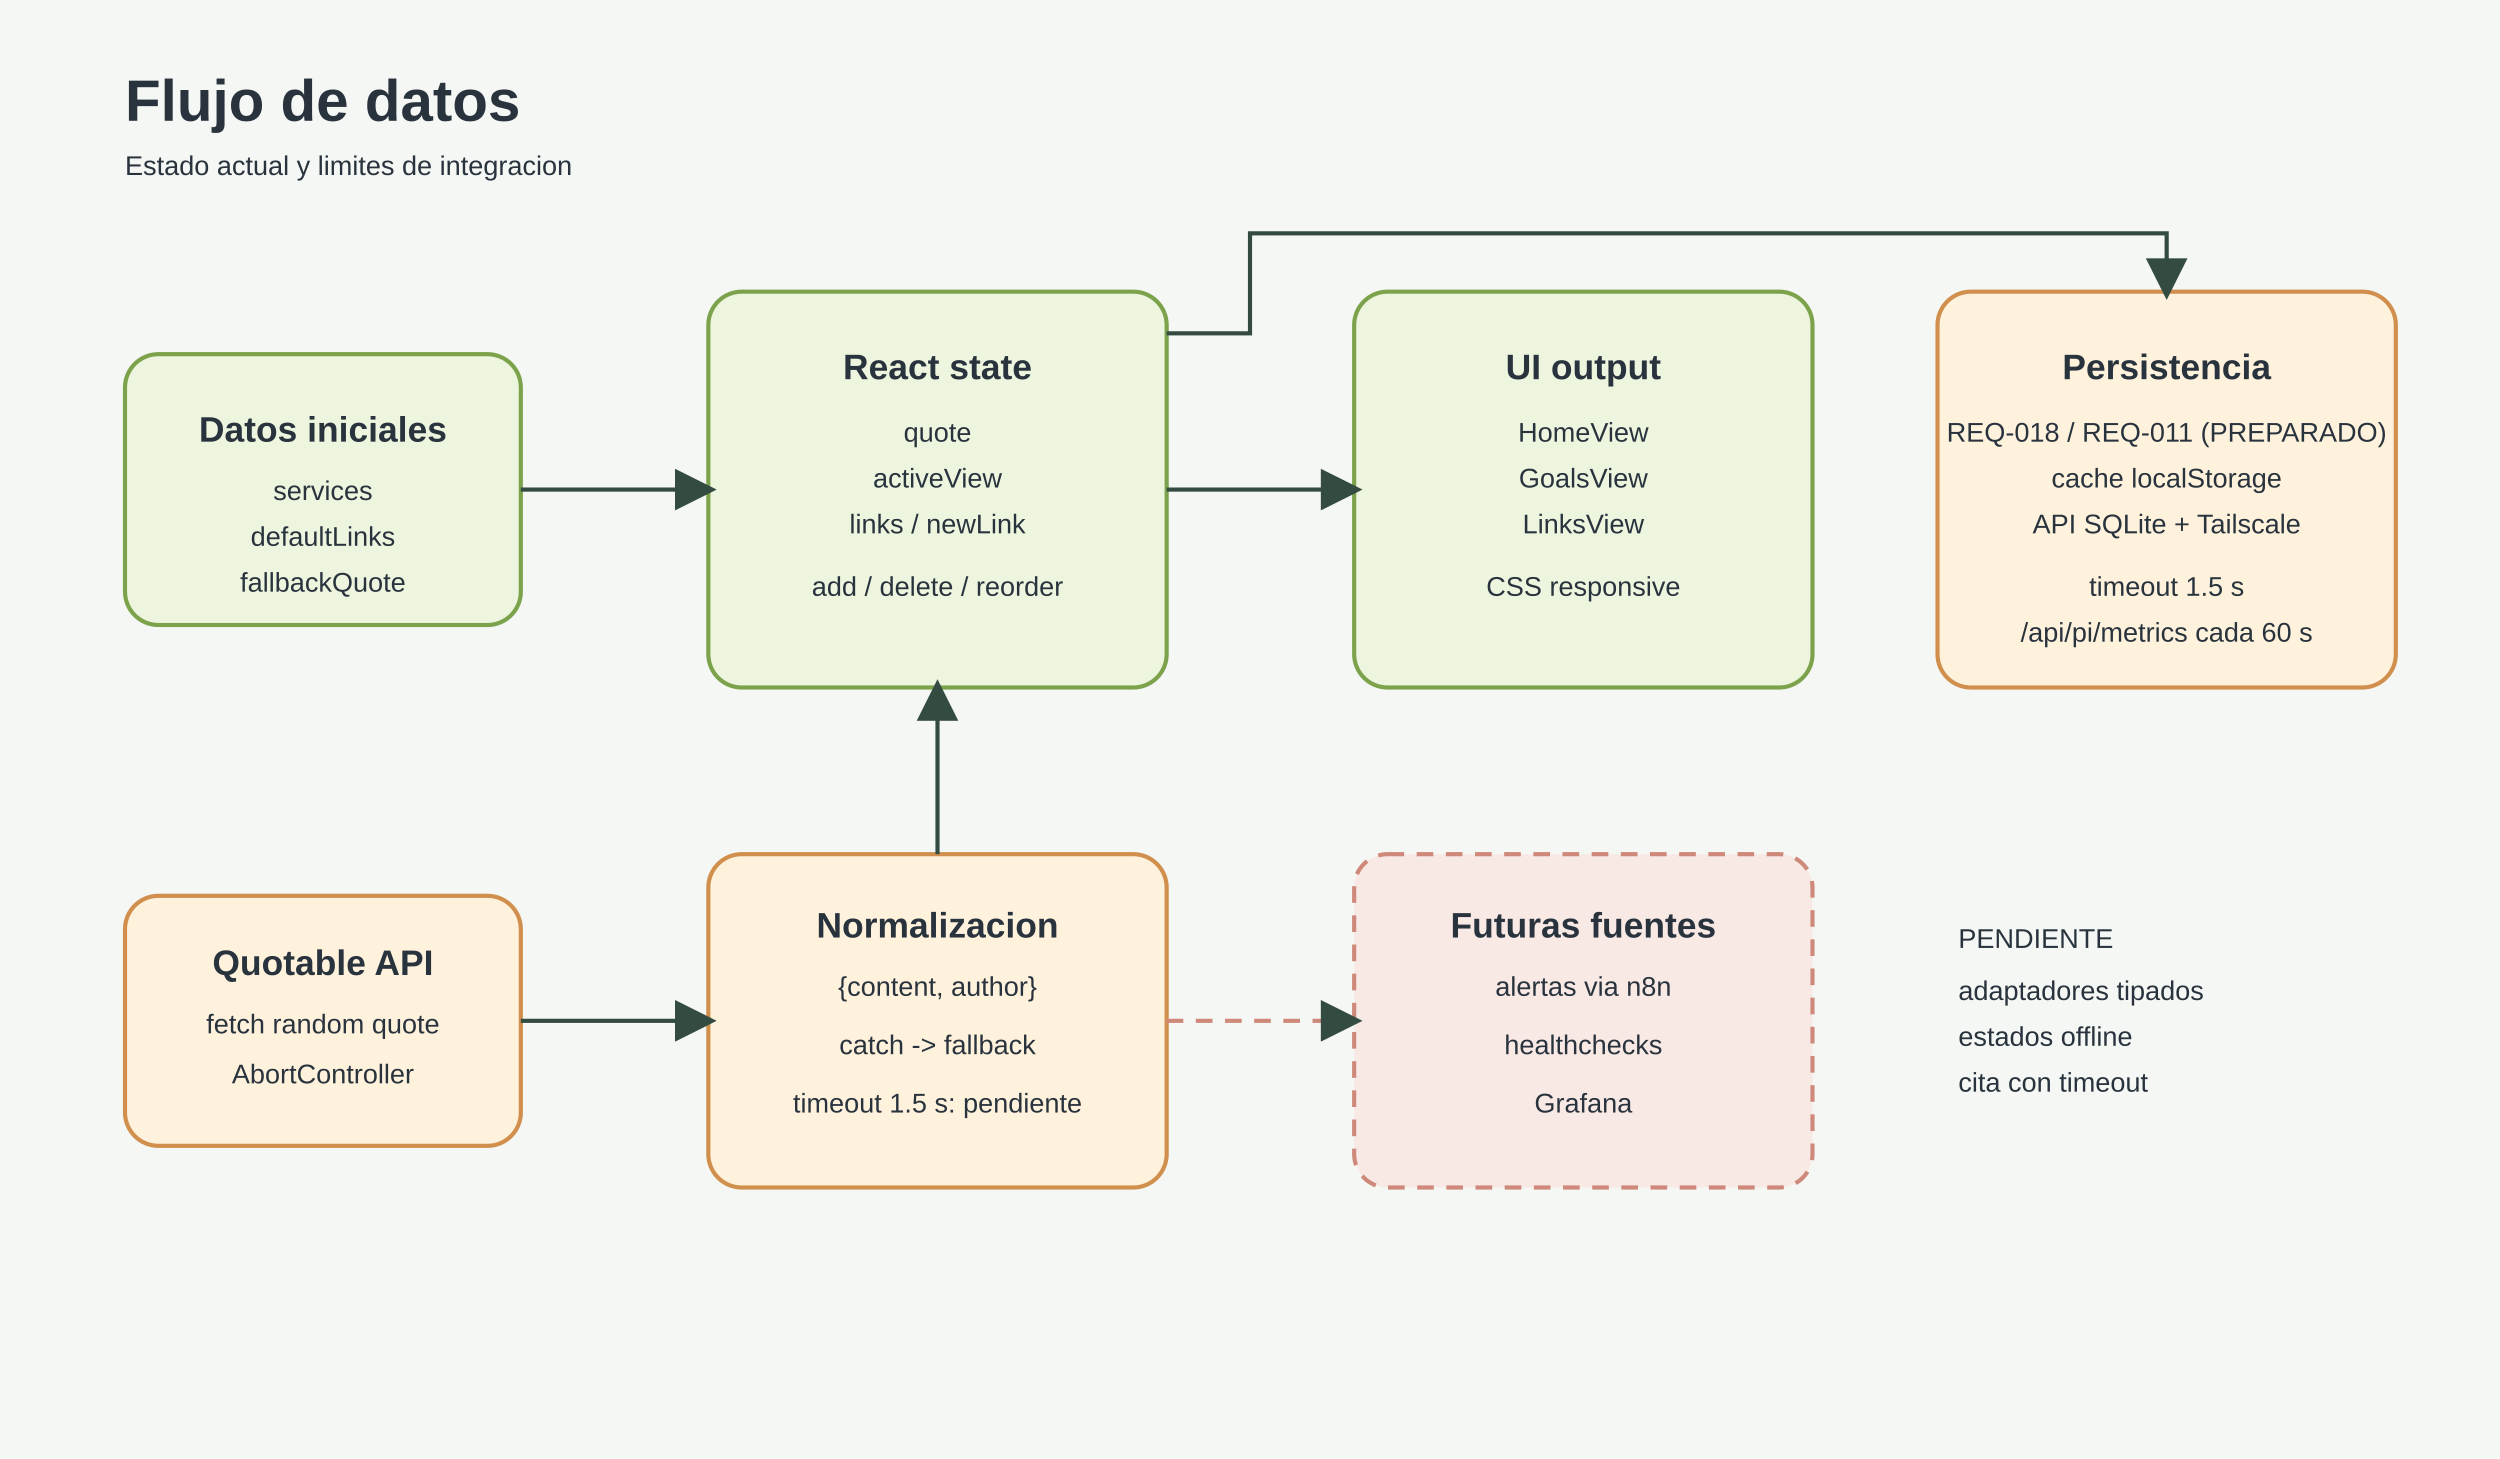
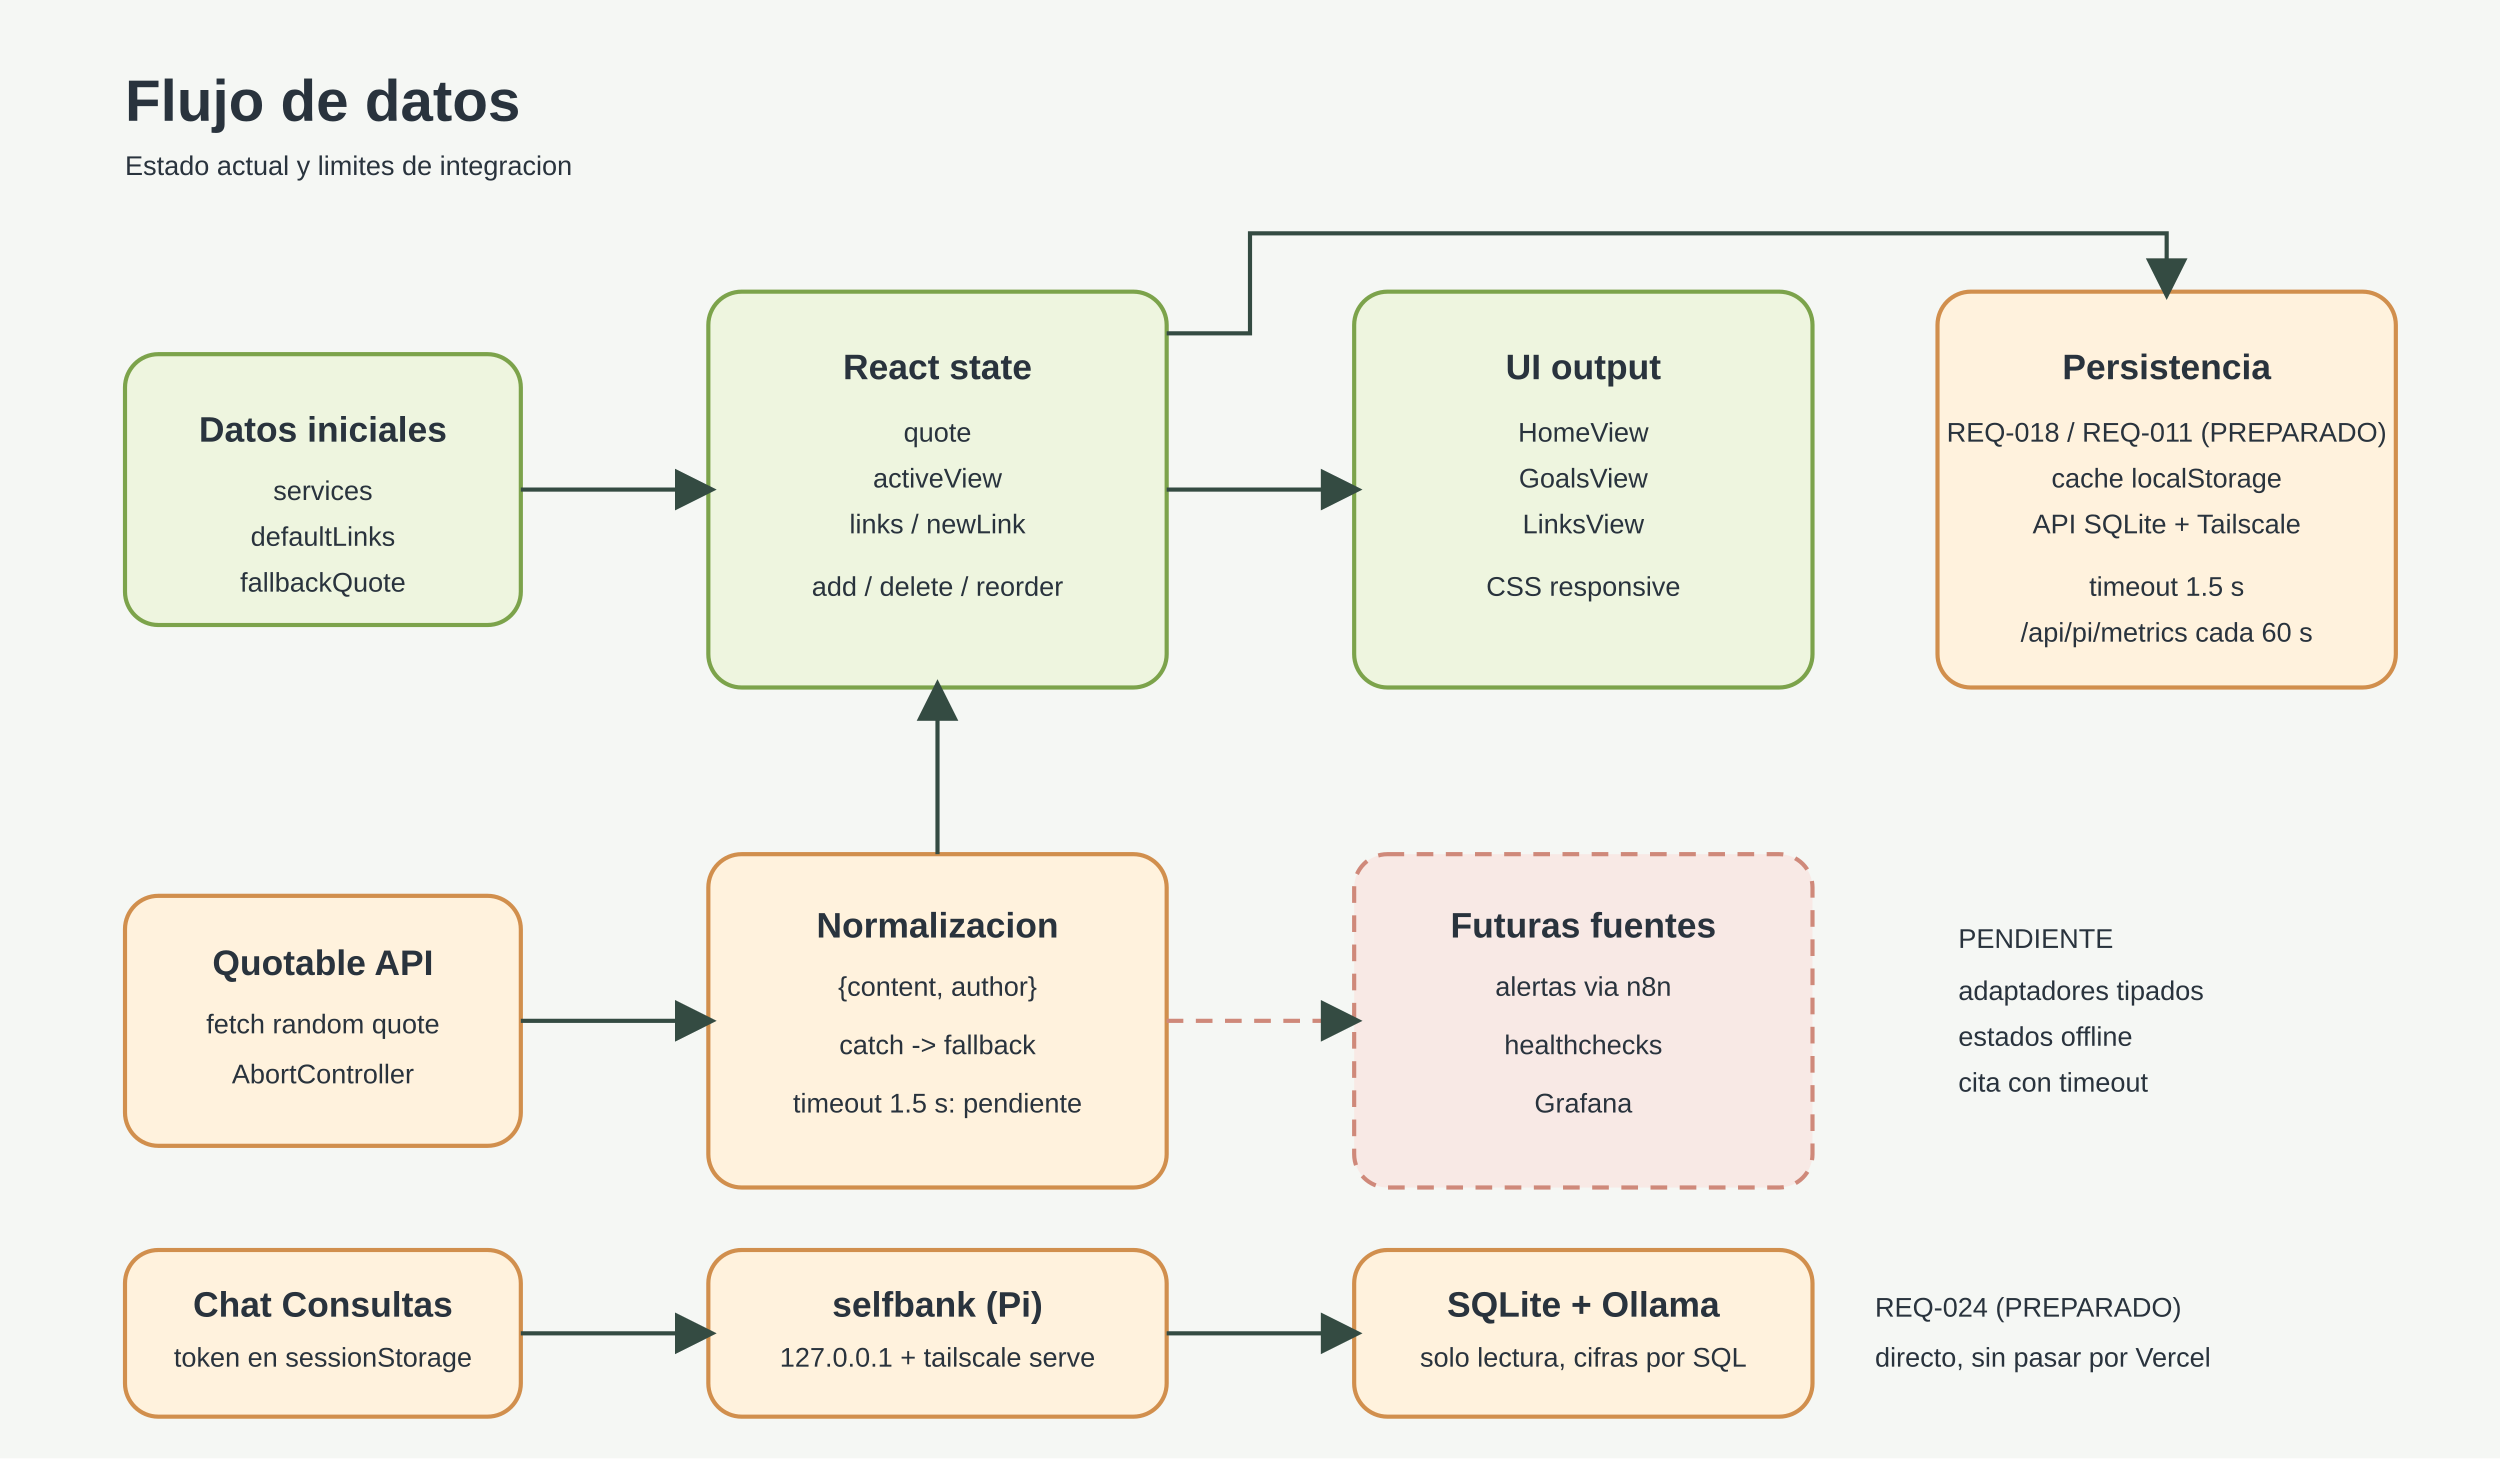
<svg xmlns="http://www.w3.org/2000/svg" viewBox="0 0 1200 700" role="img" aria-labelledby="title desc">
  <defs>
    <marker id="arrow" markerWidth="10" markerHeight="10" refX="8" refY="5" orient="auto">
      <path d="M0 0L10 5L0 10Z" fill="#344b42" />
    </marker>
    <style>text{font-family:Arial,sans-serif;fill:#29333d}.title{font-size:28px;font-weight:700}.label{font-size:17px;font-weight:700}.note{font-size:13px}.live{fill:#eef5df;stroke:#7ca34b;stroke-width:2}.ready{fill:#fff2dd;stroke:#d18f4d;stroke-width:2}.planned{fill:#f8e9e5;stroke:#cf897a;stroke-width:2;stroke-dasharray:8 6}.line{stroke:#344b42;stroke-width:2;fill:none;marker-end:url(#arrow)}.future{stroke:#cf897a;stroke-dasharray:8 6}</style>
  </defs>
  <rect width="1200" height="700" fill="#f5f7f4" />
  <text x="60" y="58" class="title">Flujo de datos</text>
  <text x="60" y="84" class="note">Estado actual y limites de integracion</text>
  <rect x="60" y="170" width="190" height="130" rx="16" class="live" />
  <text x="155" y="212" text-anchor="middle" class="label">Datos iniciales</text>
  <text x="155" y="240" text-anchor="middle" class="note">services</text>
  <text x="155" y="262" text-anchor="middle" class="note">defaultLinks</text>
  <text x="155" y="284" text-anchor="middle" class="note">fallbackQuote</text>
  <rect x="340" y="140" width="220" height="190" rx="16" class="live" />
  <text x="450" y="182" text-anchor="middle" class="label">React state</text>
  <text x="450" y="212" text-anchor="middle" class="note">quote</text>
  <text x="450" y="234" text-anchor="middle" class="note">activeView</text>
  <text x="450" y="256" text-anchor="middle" class="note">links / newLink</text>
  <text x="450" y="286" text-anchor="middle" class="note">add / delete / reorder</text>
  <rect x="650" y="140" width="220" height="190" rx="16" class="live" />
  <text x="760" y="182" text-anchor="middle" class="label">UI output</text>
  <text x="760" y="212" text-anchor="middle" class="note">HomeView</text>
  <text x="760" y="234" text-anchor="middle" class="note">GoalsView</text>
  <text x="760" y="256" text-anchor="middle" class="note">LinksView</text>
  <text x="760" y="286" text-anchor="middle" class="note">CSS responsive</text>
  <path d="M250 235H340" class="line" />
  <path d="M560 235H650" class="line" />
  <rect x="60" y="430" width="190" height="120" rx="16" class="ready" />
  <text x="155" y="468" text-anchor="middle" class="label">Quotable API</text>
  <text x="155" y="496" text-anchor="middle" class="note">fetch random quote</text>
  <text x="155" y="520" text-anchor="middle" class="note">AbortController</text>
  <rect x="340" y="410" width="220" height="160" rx="16" class="ready" />
  <text x="450" y="450" text-anchor="middle" class="label">Normalizacion</text>
  <text x="450" y="478" text-anchor="middle" class="note">{content, author}</text>
  <text x="450" y="506" text-anchor="middle" class="note">catch -&gt; fallback</text>
  <text x="450" y="534" text-anchor="middle" class="note">timeout 1.5 s: pendiente</text>
  <path d="M250 490H340" class="line" />
  <path d="M450 410V330" class="line" />
  <rect x="650" y="410" width="220" height="160" rx="16" class="planned" />
  <text x="760" y="450" text-anchor="middle" class="label">Futuras fuentes</text>
  <text x="760" y="478" text-anchor="middle" class="note">alertas via n8n</text>
  <text x="760" y="506" text-anchor="middle" class="note">healthchecks</text>
  <text x="760" y="534" text-anchor="middle" class="note">Grafana</text>
  <path d="M560 490H650" class="line future" />
  <text x="940" y="455" class="note">PENDIENTE</text>
  <text x="940" y="480" class="note">adaptadores tipados</text>
  <text x="940" y="502" class="note">estados offline</text>
  <text x="940" y="524" class="note">cita con timeout</text>
  <rect x="930" y="140" width="220" height="190" rx="16" class="ready" />
  <text x="1040" y="182" text-anchor="middle" class="label">Persistencia</text>
  <text x="1040" y="212" text-anchor="middle" class="note">REQ-018 / REQ-011 (PREPARADO)</text>
  <text x="1040" y="234" text-anchor="middle" class="note">cache localStorage</text>
  <text x="1040" y="256" text-anchor="middle" class="note">API SQLite + Tailscale</text>
  <text x="1040" y="286" text-anchor="middle" class="note">timeout 1.5 s</text>
  <text x="1040" y="308" text-anchor="middle" class="note">/api/pi/metrics cada 60 s</text>
  <path d="M560 160H600V112H1040V140" class="line" />
+   <rect x="60" y="600" width="190" height="80" rx="16" class="ready" />
+   <text x="155" y="632" text-anchor="middle" class="label">Chat Consultas</text>
+   <text x="155" y="656" text-anchor="middle" class="note">token en sessionStorage</text>
+   <rect x="340" y="600" width="220" height="80" rx="16" class="ready" />
+   <text x="450" y="632" text-anchor="middle" class="label">selfbank (Pi)</text>
+   <text x="450" y="656" text-anchor="middle" class="note">127.0.0.1 + tailscale serve</text>
+   <rect x="650" y="600" width="220" height="80" rx="16" class="ready" />
+   <text x="760" y="632" text-anchor="middle" class="label">SQLite + Ollama</text>
+   <text x="760" y="656" text-anchor="middle" class="note">solo lectura, cifras por SQL</text>
+   <path d="M250 640H340" class="line" />
+   <path d="M560 640H650" class="line" />
+   <text x="900" y="632" class="note">REQ-024 (PREPARADO)</text>
+   <text x="900" y="656" class="note">directo, sin pasar por Vercel</text>
</svg>
